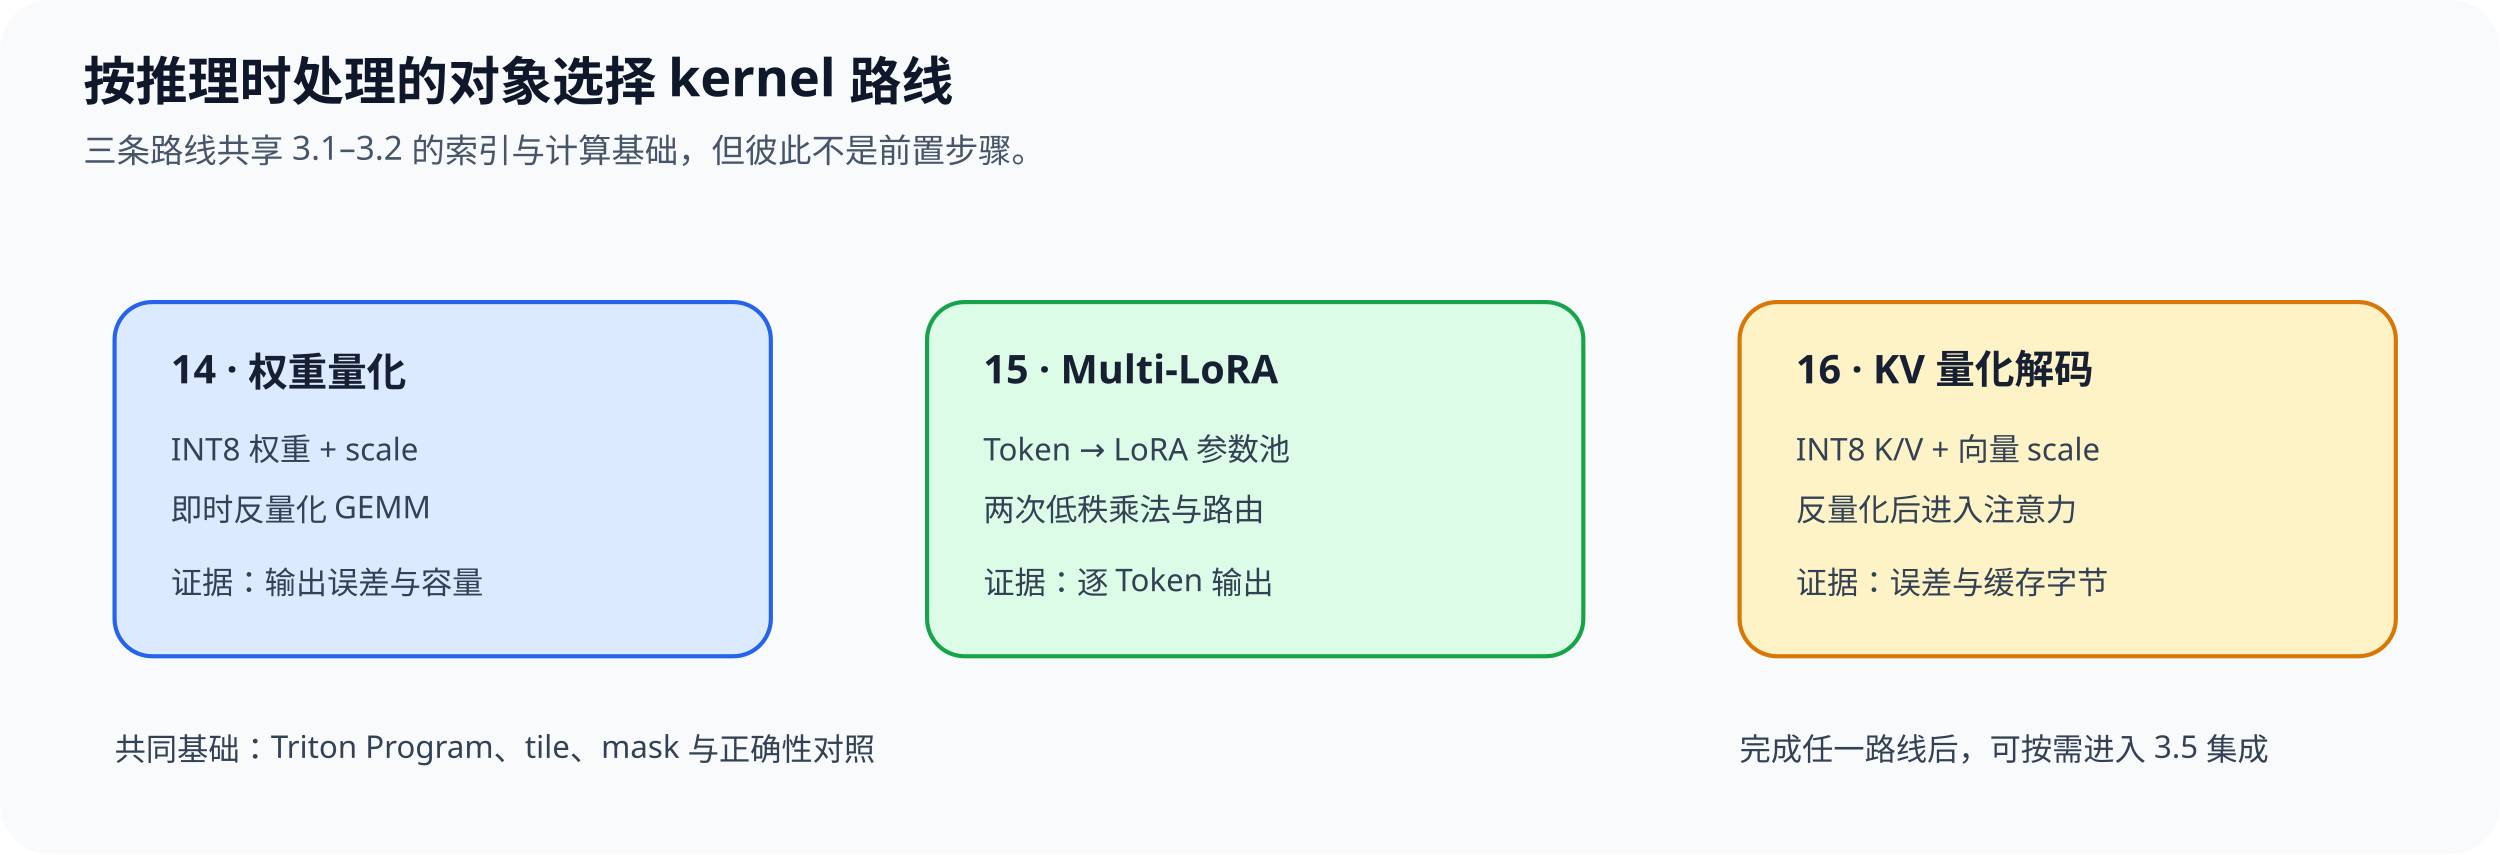
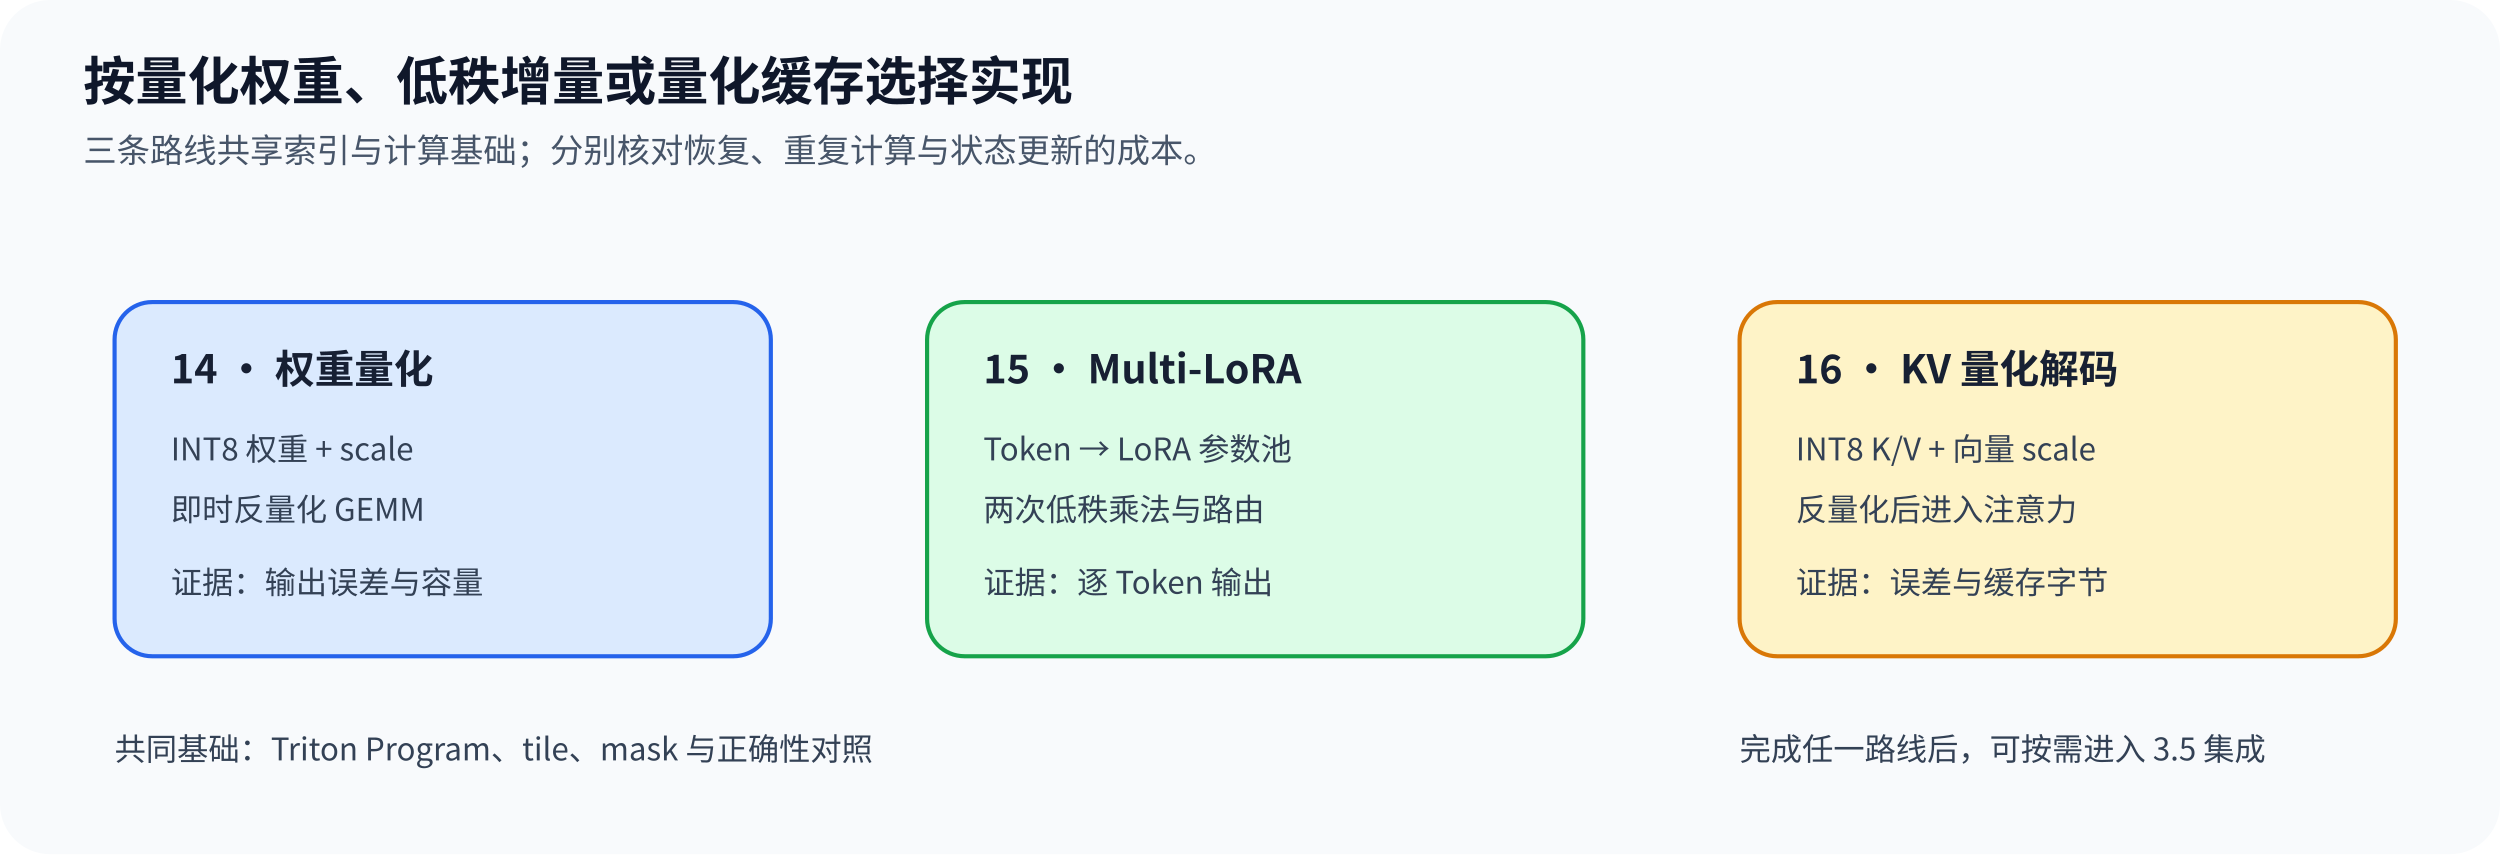
<svg xmlns="http://www.w3.org/2000/svg" width="1200" height="410" viewBox="0 0 1200 410" role="img" aria-labelledby="title desc">
  <defs>
-     <style>.title{font:700 25px sans-serif;fill:#0f172a}.sub{font:16px sans-serif;fill:#475569}.head{font:700 19px sans-serif;fill:#172033}.body{font:15px sans-serif;fill:#334155}</style>
+     <style>text{font-family:'Noto Sans CJK SC',sans-serif}.title{font-size:25px;font-weight:700;fill:#0f172a}.sub{font-size:16px;fill:#475569}.head{font-size:19px;font-weight:700;fill:#172033}.body{font-size:15px;fill:#334155}</style>
  </defs>
  <rect width="1200" height="410" rx="24" fill="#f8fafc" />
-   <text x="40" y="48" class="title">按推理时处理的对象选择 kernel 路线</text>
-   <text x="40" y="78" class="sub">三条路线共享 3.1–3.2 的索引与计算基础，但彼此不是前置步骤。</text>
+   <text x="40" y="48" class="title">按量化权重、低秩增量或量化缓存选择实现</text>
+   <text x="40" y="78" class="sub">三条路线共享索引与计算基础；分别核对恢复、重复计算与状态更新的成本。</text>
  <rect x="55" y="145" width="315" height="170" rx="18" fill="#dbeafe" stroke="#2563eb" stroke-width="2" />
  <text x="82" y="184" class="head">14 · 权重量化</text>
  <text x="82" y="221" class="body">INT8 权重 + scale</text>
  <text x="82" y="250" class="body">即时反量化 GEMM</text>
  <text x="82" y="285" class="body">证据：输出误差与容量</text>
  <rect x="445" y="145" width="315" height="170" rx="18" fill="#dcfce7" stroke="#16a34a" stroke-width="2" />
  <text x="472" y="184" class="head">15 · Multi-LoRA</text>
  <text x="472" y="221" class="body">Token → LoRA 参数池</text>
  <text x="472" y="250" class="body">两次低秩乘法与路由</text>
  <text x="472" y="285" class="body">证据：逐 Token 输出</text>
  <rect x="835" y="145" width="315" height="170" rx="18" fill="#fef3c7" stroke="#d97706" stroke-width="2" />
  <text x="862" y="184" class="head">16 · KV 量化解码</text>
  <text x="862" y="221" class="body">INT8 K/V + 向量 scale</text>
  <text x="862" y="250" class="body">反量化后进入注意力</text>
  <text x="862" y="285" class="body">证据：误差与缓存字节</text>
  <text x="55" y="365" class="body">共同基础：Triton Program、tile、mask 与正确性对照</text>
  <text x="835" y="365" class="body">完成任一路线后，可按需进入 3.5 集成</text>
</svg>
